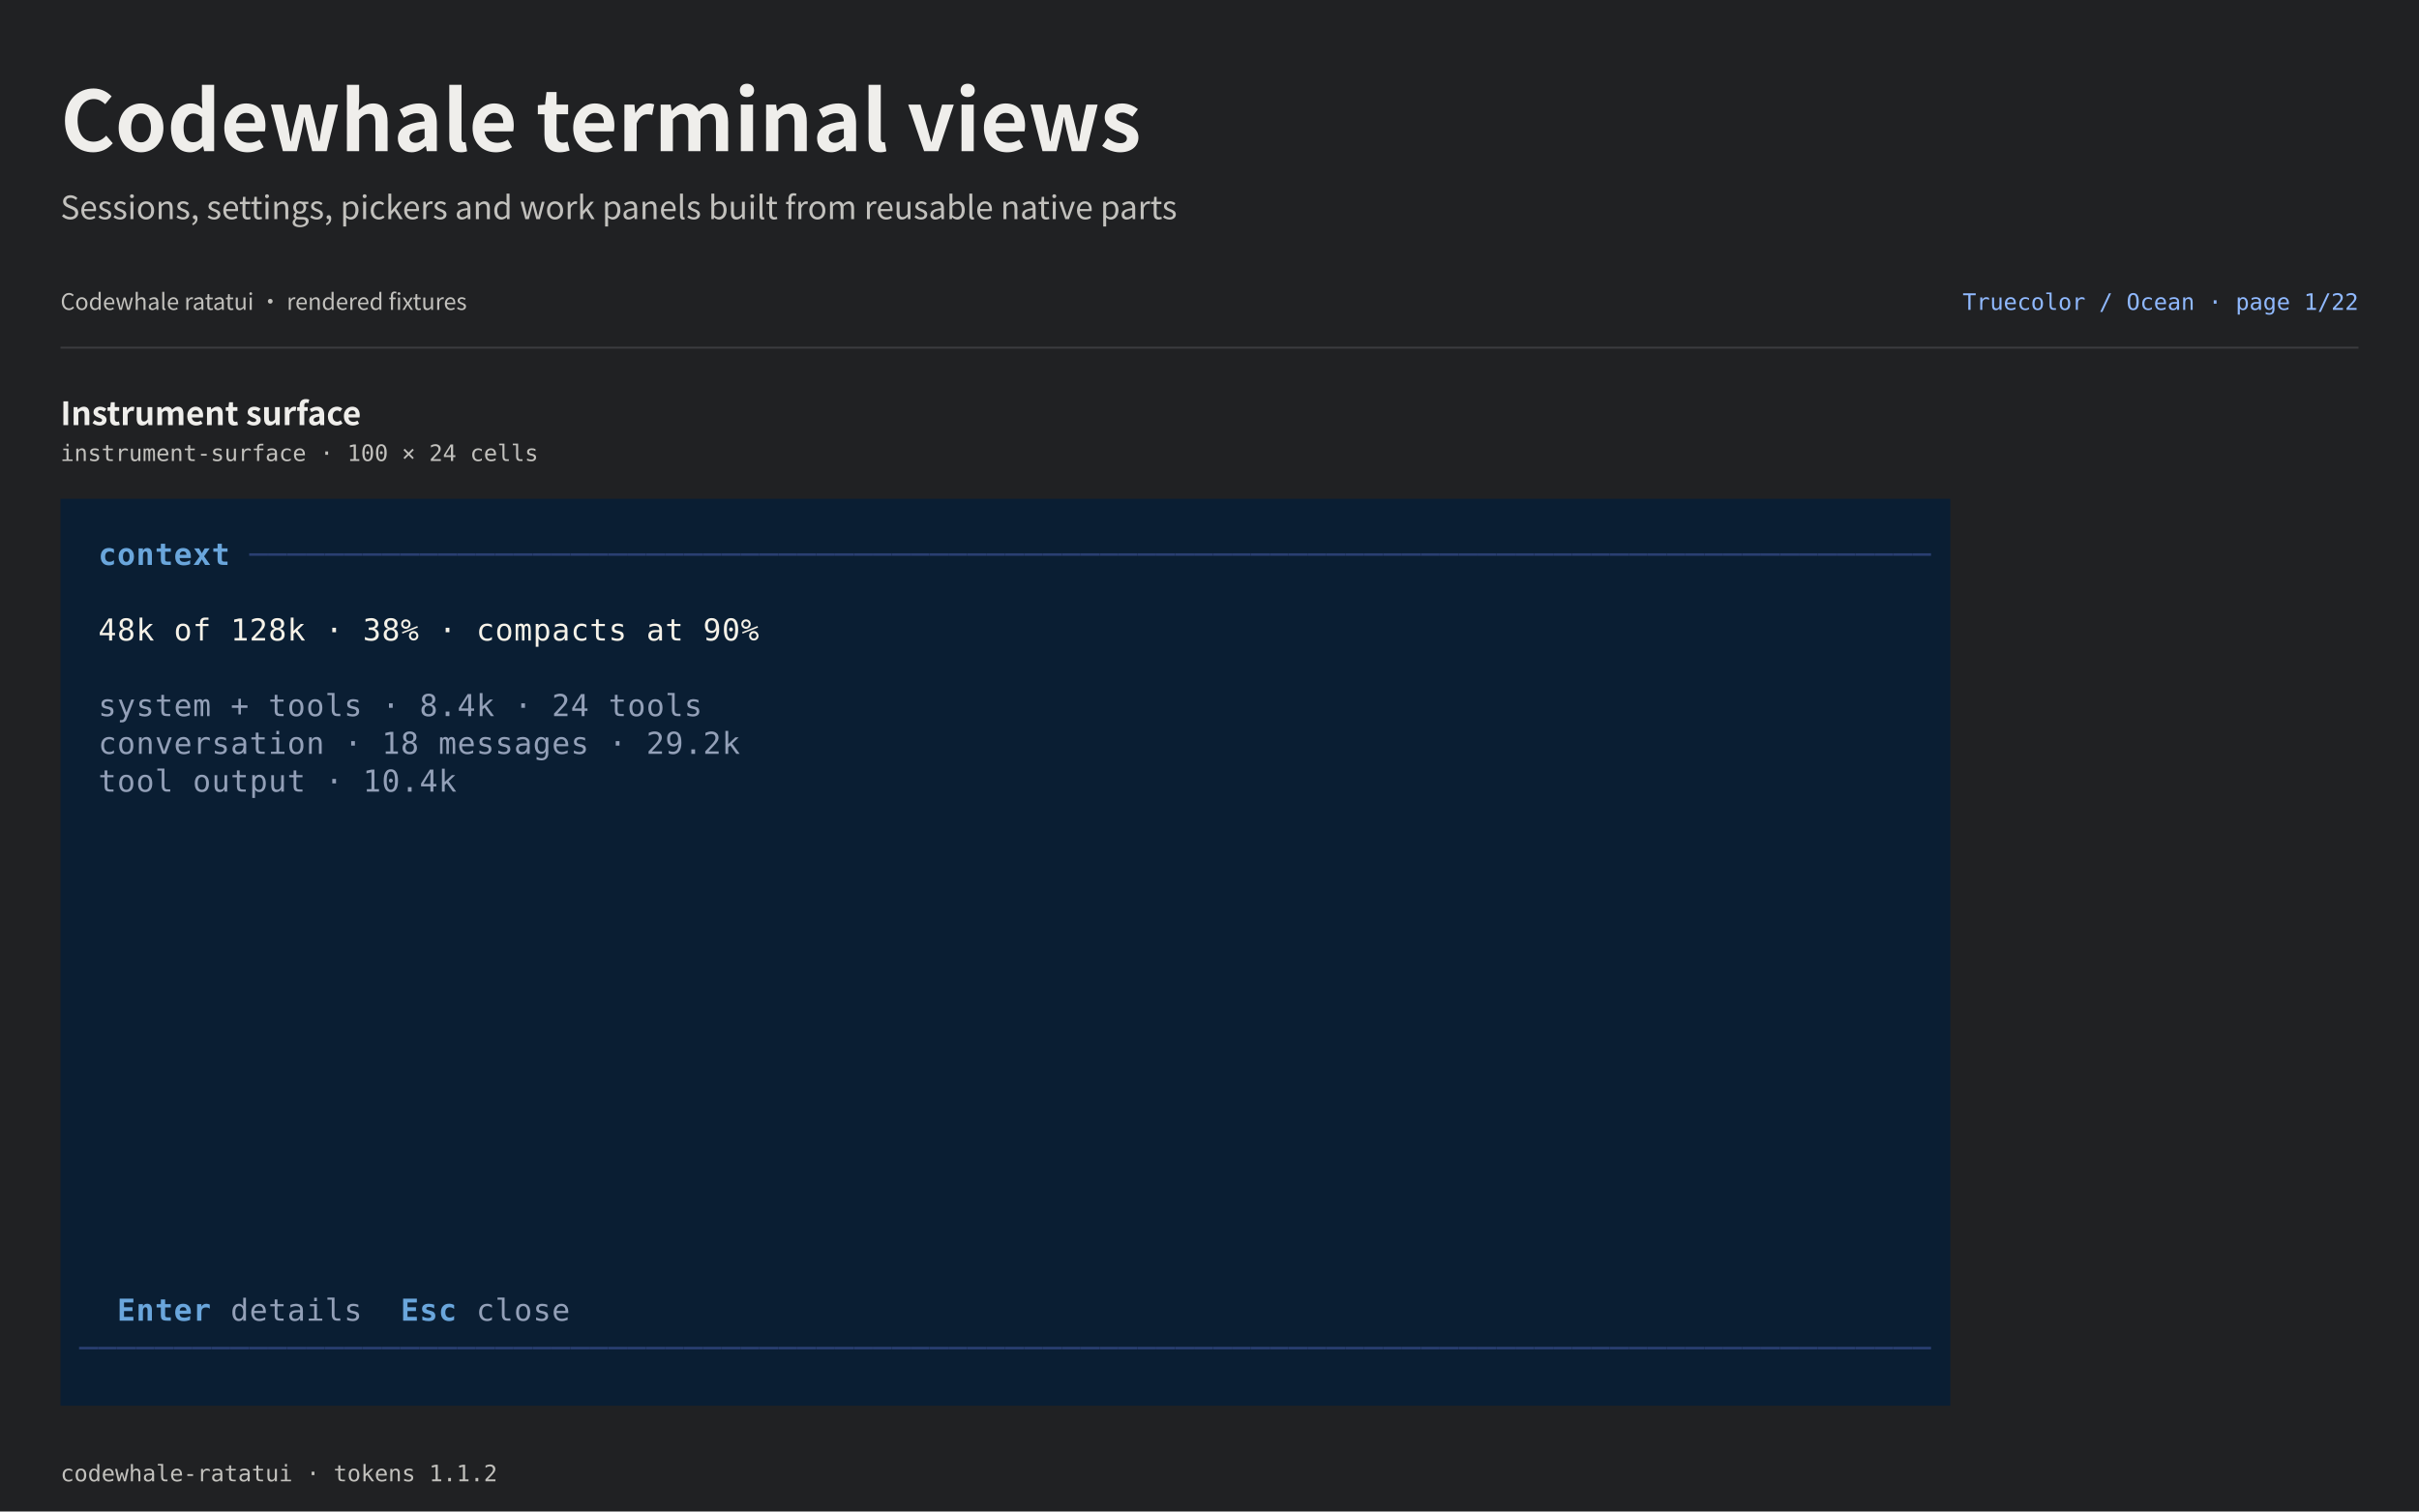
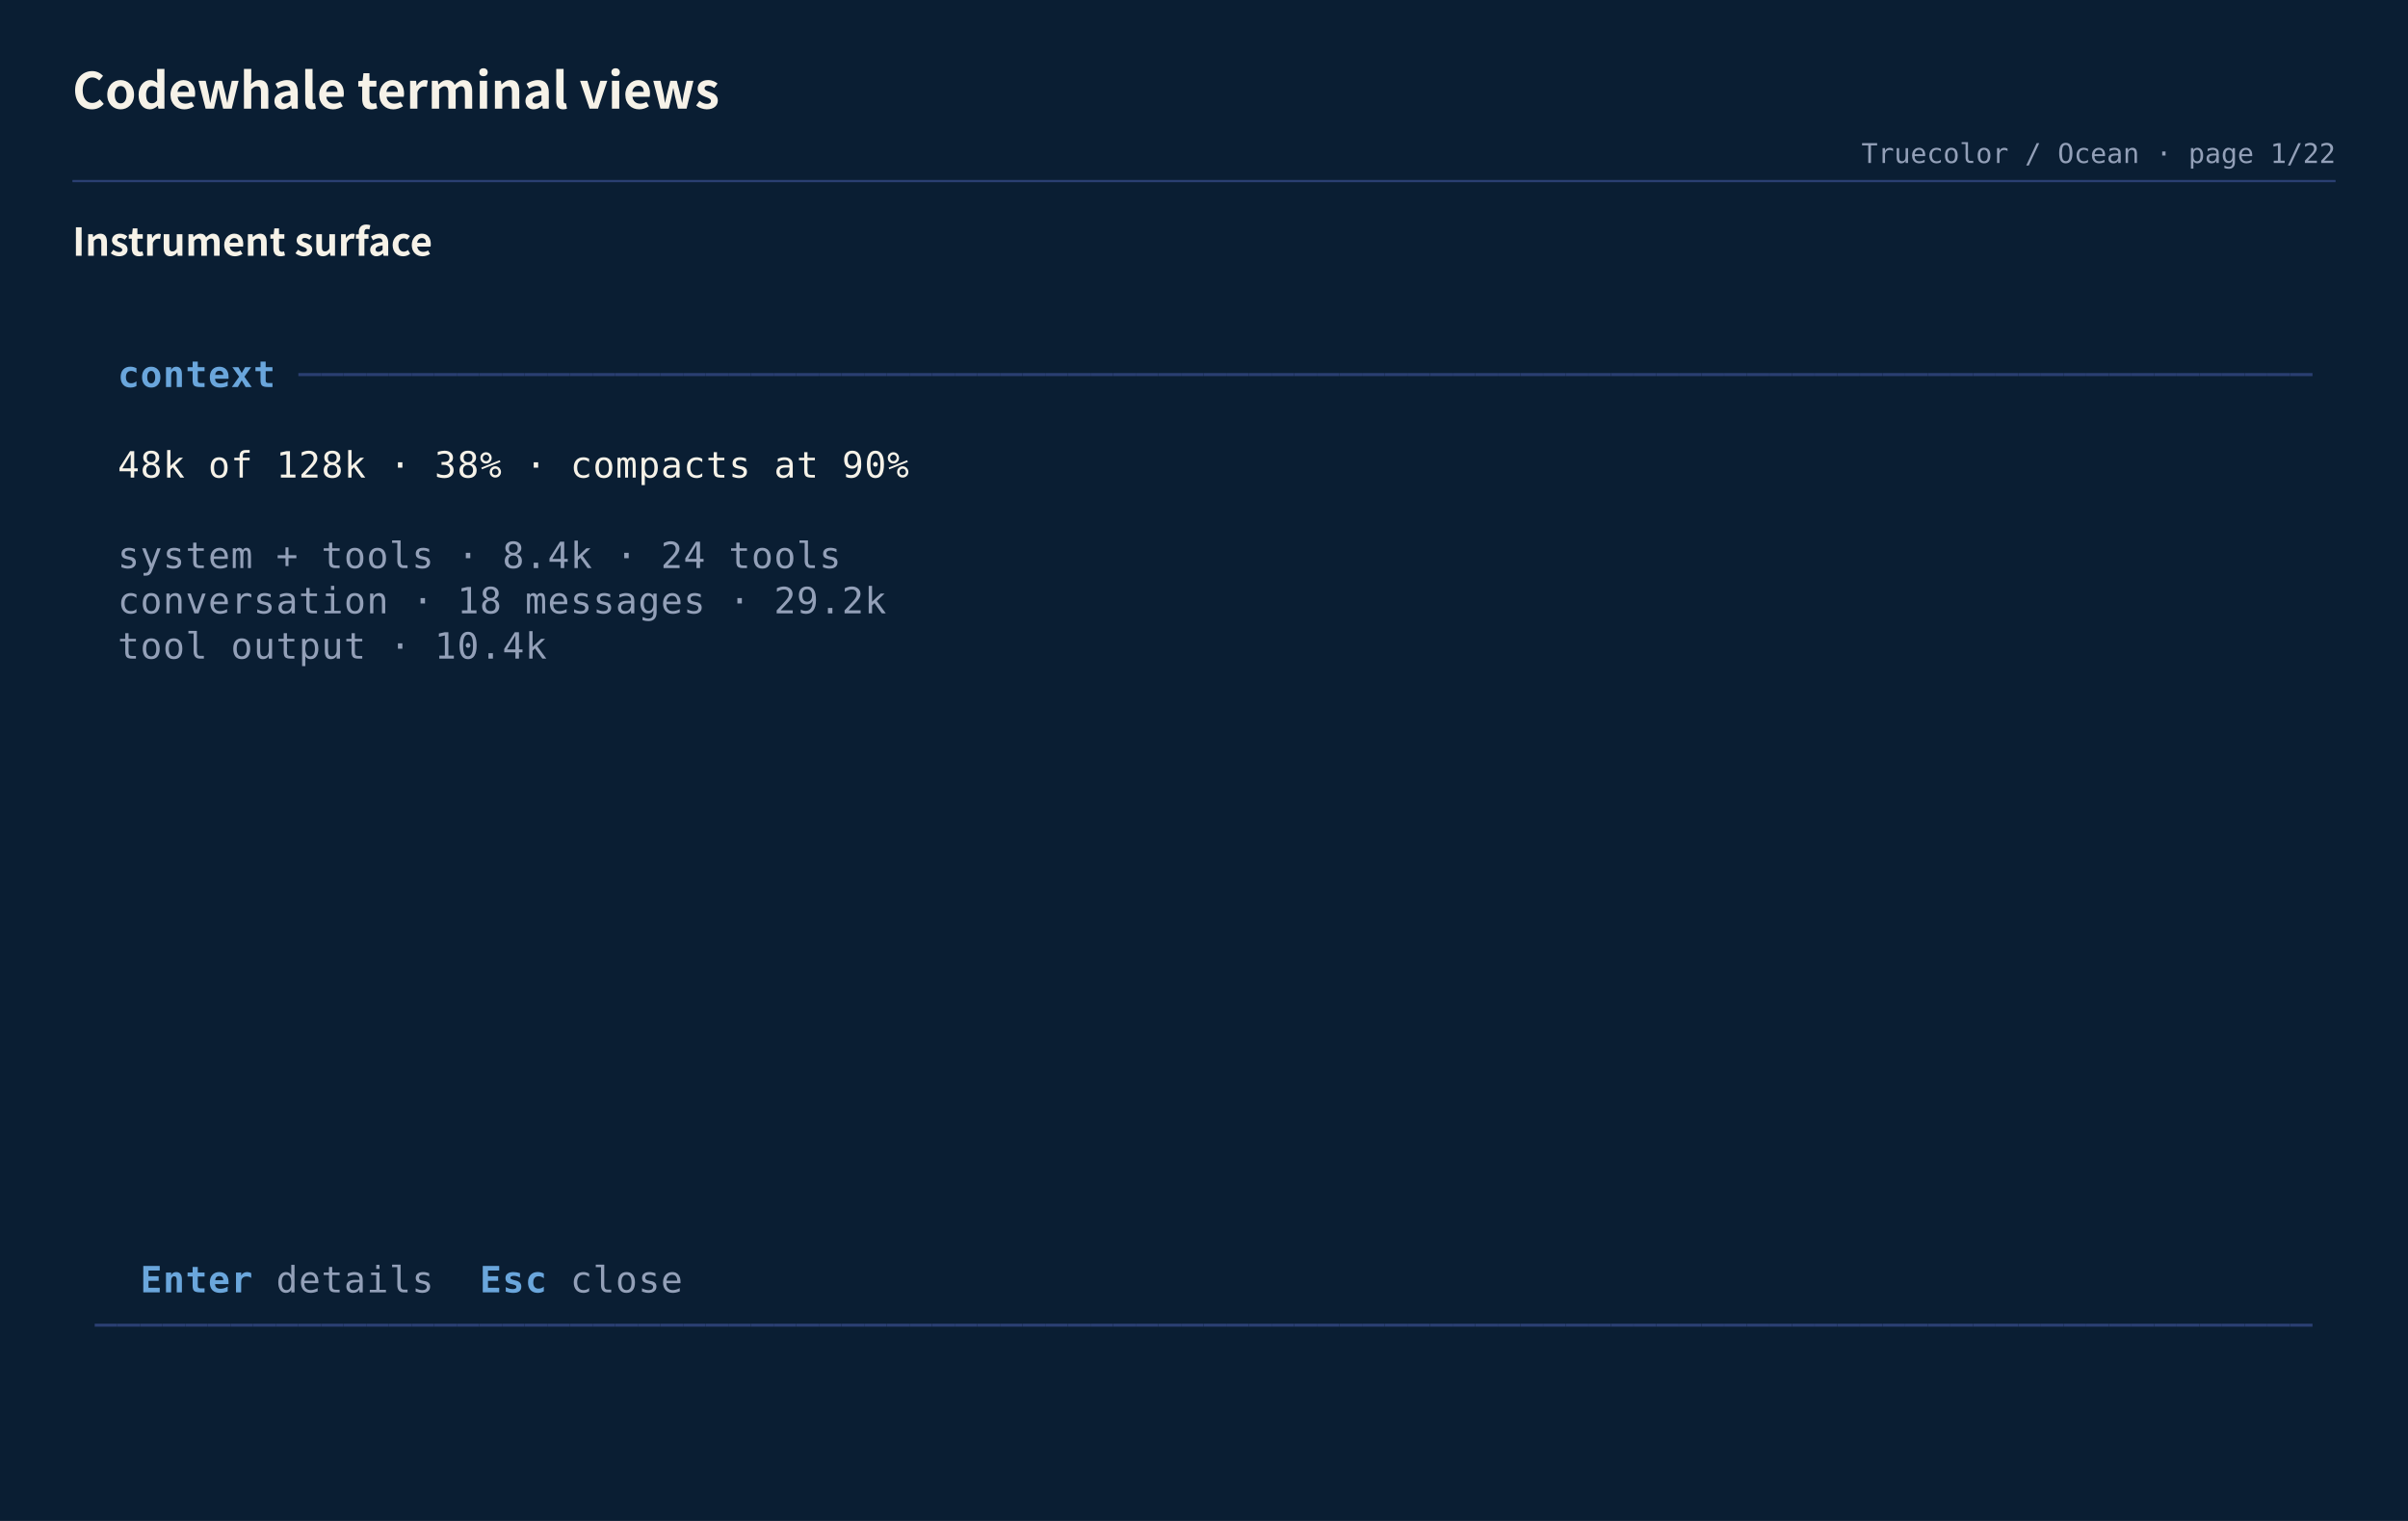
- <svg xmlns="http://www.w3.org/2000/svg" width="1280" height="800" viewBox="0 0 1280 800" role="img" aria-labelledby="title desc">
-   <rect width="100%" height="100%" fill="#202123" />
-   <text x="32" y="80" fill="#efeeeb" font-family="'Shannon Sans','PingFang SC','Hiragino Sans GB','Microsoft YaHei UI','Microsoft YaHei','Noto Sans CJK SC','Noto Sans SC','Source Han Sans SC',-apple-system,BlinkMacSystemFont,'Segoe UI',sans-serif" font-size="44" font-weight="600">Codewhale terminal views</text>
-   <text x="32" y="116" fill="#c2c1bd" font-family="'Shannon Sans','PingFang SC','Hiragino Sans GB','Microsoft YaHei UI','Microsoft YaHei','Noto Sans CJK SC','Noto Sans SC','Source Han Sans SC',-apple-system,BlinkMacSystemFont,'Segoe UI',sans-serif" font-size="17">Sessions, settings, pickers and work panels built from reusable native parts</text>
-   <text x="32" y="164" fill="#c2c1bd" font-family="'Shannon Sans','PingFang SC','Hiragino Sans GB','Microsoft YaHei UI','Microsoft YaHei','Noto Sans CJK SC','Noto Sans SC','Source Han Sans SC',-apple-system,BlinkMacSystemFont,'Segoe UI',sans-serif" font-size="12">Codewhale ratatui · rendered fixtures</text>
-   <text x="1248" y="164" fill="#90b9ff" font-family="'DejaVu Sans Mono','Cascadia Mono','SFMono-Regular',Consolas,'Liberation Mono',monospace" font-size="12" text-anchor="end">Truecolor / Ocean · page 1/22</text>
-   <path d="M32 184H1248" stroke="#3b3c3f" stroke-width="1" />
-   <text x="32" y="784" fill="#c2c1bd" font-family="'DejaVu Sans Mono','Cascadia Mono','SFMono-Regular',Consolas,'Liberation Mono',monospace" font-size="12">codewhale-ratatui · tokens 1.1.2</text>
+ <svg xmlns="http://www.w3.org/2000/svg" width="1064" height="672" viewBox="0 0 1064 672" role="img" aria-labelledby="title desc">
+   <rect width="100%" height="100%" fill="#0a1e33" />
+   <text x="32" y="48" fill="#f6f2e8" font-family="'Shannon Sans','PingFang SC','Hiragino Sans GB','Microsoft YaHei UI','Microsoft YaHei','Noto Sans CJK SC','Noto Sans SC','Source Han Sans SC',-apple-system,BlinkMacSystemFont,'Segoe UI',sans-serif" font-size="22" font-weight="600">Codewhale terminal views</text>
+   <text x="1032" y="72" fill="#93a0b8" font-family="'DejaVu Sans Mono','Cascadia Mono','SFMono-Regular',Consolas,'Liberation Mono',monospace" font-size="12" text-anchor="end">Truecolor / Ocean · page 1/22</text>
+   <path d="M32 80H1032" stroke="#2a3f72" stroke-width="1" />
  <g data-entry="instrument-surface">
-     <text x="32" y="225" fill="#efeeeb" font-family="'Shannon Sans','PingFang SC','Hiragino Sans GB','Microsoft YaHei UI','Microsoft YaHei','Noto Sans CJK SC','Noto Sans SC','Source Han Sans SC',-apple-system,BlinkMacSystemFont,'Segoe UI',sans-serif" font-size="17" font-weight="600">Instrument surface</text>
-     <text x="32" y="244" fill="#c2c1bd" font-family="'DejaVu Sans Mono','Cascadia Mono','SFMono-Regular',Consolas,'Liberation Mono',monospace" font-size="12">instrument-surface  ·  100 × 24 cells</text>
-     <svg width="1000" height="480" viewBox="0 0 1000 480" role="img" x="32" y="264">
+     <text x="32" y="113" fill="#f6f2e8" font-family="'Shannon Sans','PingFang SC','Hiragino Sans GB','Microsoft YaHei UI','Microsoft YaHei','Noto Sans CJK SC','Noto Sans SC','Source Han Sans SC',-apple-system,BlinkMacSystemFont,'Segoe UI',sans-serif" font-size="17" font-weight="600">Instrument surface</text>
+     <svg width="1000" height="480" viewBox="0 0 1000 480" role="img" x="32" y="136">
      <rect width="100%" height="100%" fill="#0a1e33" />
      <g font-family="'DejaVu Sans Mono','Cascadia Mono','SFMono-Regular',Consolas,'Liberation Mono',monospace" font-size="16" xml:space="preserve">
        <text x="20" y="35" fill="#6aa6dc" textLength="10" lengthAdjust="spacingAndGlyphs" font-weight="700">c</text>
        <text x="30" y="35" fill="#6aa6dc" textLength="10" lengthAdjust="spacingAndGlyphs" font-weight="700">o</text>
        <text x="40" y="35" fill="#6aa6dc" textLength="10" lengthAdjust="spacingAndGlyphs" font-weight="700">n</text>
        <text x="50" y="35" fill="#6aa6dc" textLength="10" lengthAdjust="spacingAndGlyphs" font-weight="700">t</text>
        <text x="60" y="35" fill="#6aa6dc" textLength="10" lengthAdjust="spacingAndGlyphs" font-weight="700">e</text>
        <text x="70" y="35" fill="#6aa6dc" textLength="10" lengthAdjust="spacingAndGlyphs" font-weight="700">x</text>
        <text x="80" y="35" fill="#6aa6dc" textLength="10" lengthAdjust="spacingAndGlyphs" font-weight="700">t</text>
        <text x="100" y="35" fill="#2a3f72" textLength="10" lengthAdjust="spacingAndGlyphs">─</text>
        <text x="110" y="35" fill="#2a3f72" textLength="10" lengthAdjust="spacingAndGlyphs">─</text>
        <text x="120" y="35" fill="#2a3f72" textLength="10" lengthAdjust="spacingAndGlyphs">─</text>
        <text x="130" y="35" fill="#2a3f72" textLength="10" lengthAdjust="spacingAndGlyphs">─</text>
        <text x="140" y="35" fill="#2a3f72" textLength="10" lengthAdjust="spacingAndGlyphs">─</text>
        <text x="150" y="35" fill="#2a3f72" textLength="10" lengthAdjust="spacingAndGlyphs">─</text>
        <text x="160" y="35" fill="#2a3f72" textLength="10" lengthAdjust="spacingAndGlyphs">─</text>
        <text x="170" y="35" fill="#2a3f72" textLength="10" lengthAdjust="spacingAndGlyphs">─</text>
        <text x="180" y="35" fill="#2a3f72" textLength="10" lengthAdjust="spacingAndGlyphs">─</text>
        <text x="190" y="35" fill="#2a3f72" textLength="10" lengthAdjust="spacingAndGlyphs">─</text>
        <text x="200" y="35" fill="#2a3f72" textLength="10" lengthAdjust="spacingAndGlyphs">─</text>
        <text x="210" y="35" fill="#2a3f72" textLength="10" lengthAdjust="spacingAndGlyphs">─</text>
        <text x="220" y="35" fill="#2a3f72" textLength="10" lengthAdjust="spacingAndGlyphs">─</text>
        <text x="230" y="35" fill="#2a3f72" textLength="10" lengthAdjust="spacingAndGlyphs">─</text>
        <text x="240" y="35" fill="#2a3f72" textLength="10" lengthAdjust="spacingAndGlyphs">─</text>
        <text x="250" y="35" fill="#2a3f72" textLength="10" lengthAdjust="spacingAndGlyphs">─</text>
        <text x="260" y="35" fill="#2a3f72" textLength="10" lengthAdjust="spacingAndGlyphs">─</text>
        <text x="270" y="35" fill="#2a3f72" textLength="10" lengthAdjust="spacingAndGlyphs">─</text>
        <text x="280" y="35" fill="#2a3f72" textLength="10" lengthAdjust="spacingAndGlyphs">─</text>
        <text x="290" y="35" fill="#2a3f72" textLength="10" lengthAdjust="spacingAndGlyphs">─</text>
        <text x="300" y="35" fill="#2a3f72" textLength="10" lengthAdjust="spacingAndGlyphs">─</text>
        <text x="310" y="35" fill="#2a3f72" textLength="10" lengthAdjust="spacingAndGlyphs">─</text>
        <text x="320" y="35" fill="#2a3f72" textLength="10" lengthAdjust="spacingAndGlyphs">─</text>
        <text x="330" y="35" fill="#2a3f72" textLength="10" lengthAdjust="spacingAndGlyphs">─</text>
        <text x="340" y="35" fill="#2a3f72" textLength="10" lengthAdjust="spacingAndGlyphs">─</text>
        <text x="350" y="35" fill="#2a3f72" textLength="10" lengthAdjust="spacingAndGlyphs">─</text>
        <text x="360" y="35" fill="#2a3f72" textLength="10" lengthAdjust="spacingAndGlyphs">─</text>
        <text x="370" y="35" fill="#2a3f72" textLength="10" lengthAdjust="spacingAndGlyphs">─</text>
        <text x="380" y="35" fill="#2a3f72" textLength="10" lengthAdjust="spacingAndGlyphs">─</text>
        <text x="390" y="35" fill="#2a3f72" textLength="10" lengthAdjust="spacingAndGlyphs">─</text>
        <text x="400" y="35" fill="#2a3f72" textLength="10" lengthAdjust="spacingAndGlyphs">─</text>
        <text x="410" y="35" fill="#2a3f72" textLength="10" lengthAdjust="spacingAndGlyphs">─</text>
        <text x="420" y="35" fill="#2a3f72" textLength="10" lengthAdjust="spacingAndGlyphs">─</text>
        <text x="430" y="35" fill="#2a3f72" textLength="10" lengthAdjust="spacingAndGlyphs">─</text>
        <text x="440" y="35" fill="#2a3f72" textLength="10" lengthAdjust="spacingAndGlyphs">─</text>
        <text x="450" y="35" fill="#2a3f72" textLength="10" lengthAdjust="spacingAndGlyphs">─</text>
        <text x="460" y="35" fill="#2a3f72" textLength="10" lengthAdjust="spacingAndGlyphs">─</text>
        <text x="470" y="35" fill="#2a3f72" textLength="10" lengthAdjust="spacingAndGlyphs">─</text>
        <text x="480" y="35" fill="#2a3f72" textLength="10" lengthAdjust="spacingAndGlyphs">─</text>
        <text x="490" y="35" fill="#2a3f72" textLength="10" lengthAdjust="spacingAndGlyphs">─</text>
        <text x="500" y="35" fill="#2a3f72" textLength="10" lengthAdjust="spacingAndGlyphs">─</text>
        <text x="510" y="35" fill="#2a3f72" textLength="10" lengthAdjust="spacingAndGlyphs">─</text>
        <text x="520" y="35" fill="#2a3f72" textLength="10" lengthAdjust="spacingAndGlyphs">─</text>
        <text x="530" y="35" fill="#2a3f72" textLength="10" lengthAdjust="spacingAndGlyphs">─</text>
        <text x="540" y="35" fill="#2a3f72" textLength="10" lengthAdjust="spacingAndGlyphs">─</text>
        <text x="550" y="35" fill="#2a3f72" textLength="10" lengthAdjust="spacingAndGlyphs">─</text>
        <text x="560" y="35" fill="#2a3f72" textLength="10" lengthAdjust="spacingAndGlyphs">─</text>
        <text x="570" y="35" fill="#2a3f72" textLength="10" lengthAdjust="spacingAndGlyphs">─</text>
        <text x="580" y="35" fill="#2a3f72" textLength="10" lengthAdjust="spacingAndGlyphs">─</text>
        <text x="590" y="35" fill="#2a3f72" textLength="10" lengthAdjust="spacingAndGlyphs">─</text>
        <text x="600" y="35" fill="#2a3f72" textLength="10" lengthAdjust="spacingAndGlyphs">─</text>
        <text x="610" y="35" fill="#2a3f72" textLength="10" lengthAdjust="spacingAndGlyphs">─</text>
        <text x="620" y="35" fill="#2a3f72" textLength="10" lengthAdjust="spacingAndGlyphs">─</text>
        <text x="630" y="35" fill="#2a3f72" textLength="10" lengthAdjust="spacingAndGlyphs">─</text>
        <text x="640" y="35" fill="#2a3f72" textLength="10" lengthAdjust="spacingAndGlyphs">─</text>
        <text x="650" y="35" fill="#2a3f72" textLength="10" lengthAdjust="spacingAndGlyphs">─</text>
        <text x="660" y="35" fill="#2a3f72" textLength="10" lengthAdjust="spacingAndGlyphs">─</text>
        <text x="670" y="35" fill="#2a3f72" textLength="10" lengthAdjust="spacingAndGlyphs">─</text>
        <text x="680" y="35" fill="#2a3f72" textLength="10" lengthAdjust="spacingAndGlyphs">─</text>
        <text x="690" y="35" fill="#2a3f72" textLength="10" lengthAdjust="spacingAndGlyphs">─</text>
        <text x="700" y="35" fill="#2a3f72" textLength="10" lengthAdjust="spacingAndGlyphs">─</text>
        <text x="710" y="35" fill="#2a3f72" textLength="10" lengthAdjust="spacingAndGlyphs">─</text>
        <text x="720" y="35" fill="#2a3f72" textLength="10" lengthAdjust="spacingAndGlyphs">─</text>
        <text x="730" y="35" fill="#2a3f72" textLength="10" lengthAdjust="spacingAndGlyphs">─</text>
        <text x="740" y="35" fill="#2a3f72" textLength="10" lengthAdjust="spacingAndGlyphs">─</text>
        <text x="750" y="35" fill="#2a3f72" textLength="10" lengthAdjust="spacingAndGlyphs">─</text>
        <text x="760" y="35" fill="#2a3f72" textLength="10" lengthAdjust="spacingAndGlyphs">─</text>
        <text x="770" y="35" fill="#2a3f72" textLength="10" lengthAdjust="spacingAndGlyphs">─</text>
        <text x="780" y="35" fill="#2a3f72" textLength="10" lengthAdjust="spacingAndGlyphs">─</text>
        <text x="790" y="35" fill="#2a3f72" textLength="10" lengthAdjust="spacingAndGlyphs">─</text>
        <text x="800" y="35" fill="#2a3f72" textLength="10" lengthAdjust="spacingAndGlyphs">─</text>
        <text x="810" y="35" fill="#2a3f72" textLength="10" lengthAdjust="spacingAndGlyphs">─</text>
        <text x="820" y="35" fill="#2a3f72" textLength="10" lengthAdjust="spacingAndGlyphs">─</text>
        <text x="830" y="35" fill="#2a3f72" textLength="10" lengthAdjust="spacingAndGlyphs">─</text>
        <text x="840" y="35" fill="#2a3f72" textLength="10" lengthAdjust="spacingAndGlyphs">─</text>
        <text x="850" y="35" fill="#2a3f72" textLength="10" lengthAdjust="spacingAndGlyphs">─</text>
        <text x="860" y="35" fill="#2a3f72" textLength="10" lengthAdjust="spacingAndGlyphs">─</text>
        <text x="870" y="35" fill="#2a3f72" textLength="10" lengthAdjust="spacingAndGlyphs">─</text>
        <text x="880" y="35" fill="#2a3f72" textLength="10" lengthAdjust="spacingAndGlyphs">─</text>
        <text x="890" y="35" fill="#2a3f72" textLength="10" lengthAdjust="spacingAndGlyphs">─</text>
        <text x="900" y="35" fill="#2a3f72" textLength="10" lengthAdjust="spacingAndGlyphs">─</text>
        <text x="910" y="35" fill="#2a3f72" textLength="10" lengthAdjust="spacingAndGlyphs">─</text>
        <text x="920" y="35" fill="#2a3f72" textLength="10" lengthAdjust="spacingAndGlyphs">─</text>
        <text x="930" y="35" fill="#2a3f72" textLength="10" lengthAdjust="spacingAndGlyphs">─</text>
        <text x="940" y="35" fill="#2a3f72" textLength="10" lengthAdjust="spacingAndGlyphs">─</text>
        <text x="950" y="35" fill="#2a3f72" textLength="10" lengthAdjust="spacingAndGlyphs">─</text>
        <text x="960" y="35" fill="#2a3f72" textLength="10" lengthAdjust="spacingAndGlyphs">─</text>
        <text x="970" y="35" fill="#2a3f72" textLength="10" lengthAdjust="spacingAndGlyphs">─</text>
        <text x="980" y="35" fill="#2a3f72" textLength="10" lengthAdjust="spacingAndGlyphs">─</text>
        <text x="20" y="75" fill="#f6f2e8" textLength="10" lengthAdjust="spacingAndGlyphs">4</text>
        <text x="30" y="75" fill="#f6f2e8" textLength="10" lengthAdjust="spacingAndGlyphs">8</text>
        <text x="40" y="75" fill="#f6f2e8" textLength="10" lengthAdjust="spacingAndGlyphs">k</text>
        <text x="60" y="75" fill="#f6f2e8" textLength="10" lengthAdjust="spacingAndGlyphs">o</text>
        <text x="70" y="75" fill="#f6f2e8" textLength="10" lengthAdjust="spacingAndGlyphs">f</text>
        <text x="90" y="75" fill="#f6f2e8" textLength="10" lengthAdjust="spacingAndGlyphs">1</text>
        <text x="100" y="75" fill="#f6f2e8" textLength="10" lengthAdjust="spacingAndGlyphs">2</text>
        <text x="110" y="75" fill="#f6f2e8" textLength="10" lengthAdjust="spacingAndGlyphs">8</text>
        <text x="120" y="75" fill="#f6f2e8" textLength="10" lengthAdjust="spacingAndGlyphs">k</text>
        <text x="140" y="75" fill="#f6f2e8" textLength="10" lengthAdjust="spacingAndGlyphs">·</text>
        <text x="160" y="75" fill="#f6f2e8" textLength="10" lengthAdjust="spacingAndGlyphs">3</text>
        <text x="170" y="75" fill="#f6f2e8" textLength="10" lengthAdjust="spacingAndGlyphs">8</text>
        <text x="180" y="75" fill="#f6f2e8" textLength="10" lengthAdjust="spacingAndGlyphs">%</text>
        <text x="200" y="75" fill="#f6f2e8" textLength="10" lengthAdjust="spacingAndGlyphs">·</text>
        <text x="220" y="75" fill="#f6f2e8" textLength="10" lengthAdjust="spacingAndGlyphs">c</text>
        <text x="230" y="75" fill="#f6f2e8" textLength="10" lengthAdjust="spacingAndGlyphs">o</text>
        <text x="240" y="75" fill="#f6f2e8" textLength="10" lengthAdjust="spacingAndGlyphs">m</text>
        <text x="250" y="75" fill="#f6f2e8" textLength="10" lengthAdjust="spacingAndGlyphs">p</text>
        <text x="260" y="75" fill="#f6f2e8" textLength="10" lengthAdjust="spacingAndGlyphs">a</text>
        <text x="270" y="75" fill="#f6f2e8" textLength="10" lengthAdjust="spacingAndGlyphs">c</text>
        <text x="280" y="75" fill="#f6f2e8" textLength="10" lengthAdjust="spacingAndGlyphs">t</text>
        <text x="290" y="75" fill="#f6f2e8" textLength="10" lengthAdjust="spacingAndGlyphs">s</text>
        <text x="310" y="75" fill="#f6f2e8" textLength="10" lengthAdjust="spacingAndGlyphs">a</text>
        <text x="320" y="75" fill="#f6f2e8" textLength="10" lengthAdjust="spacingAndGlyphs">t</text>
        <text x="340" y="75" fill="#f6f2e8" textLength="10" lengthAdjust="spacingAndGlyphs">9</text>
        <text x="350" y="75" fill="#f6f2e8" textLength="10" lengthAdjust="spacingAndGlyphs">0</text>
        <text x="360" y="75" fill="#f6f2e8" textLength="10" lengthAdjust="spacingAndGlyphs">%</text>
        <text x="20" y="115" fill="#93a0b8" textLength="10" lengthAdjust="spacingAndGlyphs">s</text>
        <text x="30" y="115" fill="#93a0b8" textLength="10" lengthAdjust="spacingAndGlyphs">y</text>
        <text x="40" y="115" fill="#93a0b8" textLength="10" lengthAdjust="spacingAndGlyphs">s</text>
        <text x="50" y="115" fill="#93a0b8" textLength="10" lengthAdjust="spacingAndGlyphs">t</text>
        <text x="60" y="115" fill="#93a0b8" textLength="10" lengthAdjust="spacingAndGlyphs">e</text>
        <text x="70" y="115" fill="#93a0b8" textLength="10" lengthAdjust="spacingAndGlyphs">m</text>
        <text x="90" y="115" fill="#93a0b8" textLength="10" lengthAdjust="spacingAndGlyphs">+</text>
        <text x="110" y="115" fill="#93a0b8" textLength="10" lengthAdjust="spacingAndGlyphs">t</text>
        <text x="120" y="115" fill="#93a0b8" textLength="10" lengthAdjust="spacingAndGlyphs">o</text>
        <text x="130" y="115" fill="#93a0b8" textLength="10" lengthAdjust="spacingAndGlyphs">o</text>
        <text x="140" y="115" fill="#93a0b8" textLength="10" lengthAdjust="spacingAndGlyphs">l</text>
        <text x="150" y="115" fill="#93a0b8" textLength="10" lengthAdjust="spacingAndGlyphs">s</text>
        <text x="170" y="115" fill="#93a0b8" textLength="10" lengthAdjust="spacingAndGlyphs">·</text>
        <text x="190" y="115" fill="#93a0b8" textLength="10" lengthAdjust="spacingAndGlyphs">8</text>
        <text x="200" y="115" fill="#93a0b8" textLength="10" lengthAdjust="spacingAndGlyphs">.</text>
        <text x="210" y="115" fill="#93a0b8" textLength="10" lengthAdjust="spacingAndGlyphs">4</text>
        <text x="220" y="115" fill="#93a0b8" textLength="10" lengthAdjust="spacingAndGlyphs">k</text>
        <text x="240" y="115" fill="#93a0b8" textLength="10" lengthAdjust="spacingAndGlyphs">·</text>
        <text x="260" y="115" fill="#93a0b8" textLength="10" lengthAdjust="spacingAndGlyphs">2</text>
        <text x="270" y="115" fill="#93a0b8" textLength="10" lengthAdjust="spacingAndGlyphs">4</text>
        <text x="290" y="115" fill="#93a0b8" textLength="10" lengthAdjust="spacingAndGlyphs">t</text>
        <text x="300" y="115" fill="#93a0b8" textLength="10" lengthAdjust="spacingAndGlyphs">o</text>
        <text x="310" y="115" fill="#93a0b8" textLength="10" lengthAdjust="spacingAndGlyphs">o</text>
        <text x="320" y="115" fill="#93a0b8" textLength="10" lengthAdjust="spacingAndGlyphs">l</text>
        <text x="330" y="115" fill="#93a0b8" textLength="10" lengthAdjust="spacingAndGlyphs">s</text>
        <text x="20" y="135" fill="#93a0b8" textLength="10" lengthAdjust="spacingAndGlyphs">c</text>
        <text x="30" y="135" fill="#93a0b8" textLength="10" lengthAdjust="spacingAndGlyphs">o</text>
        <text x="40" y="135" fill="#93a0b8" textLength="10" lengthAdjust="spacingAndGlyphs">n</text>
        <text x="50" y="135" fill="#93a0b8" textLength="10" lengthAdjust="spacingAndGlyphs">v</text>
        <text x="60" y="135" fill="#93a0b8" textLength="10" lengthAdjust="spacingAndGlyphs">e</text>
        <text x="70" y="135" fill="#93a0b8" textLength="10" lengthAdjust="spacingAndGlyphs">r</text>
        <text x="80" y="135" fill="#93a0b8" textLength="10" lengthAdjust="spacingAndGlyphs">s</text>
        <text x="90" y="135" fill="#93a0b8" textLength="10" lengthAdjust="spacingAndGlyphs">a</text>
        <text x="100" y="135" fill="#93a0b8" textLength="10" lengthAdjust="spacingAndGlyphs">t</text>
        <text x="110" y="135" fill="#93a0b8" textLength="10" lengthAdjust="spacingAndGlyphs">i</text>
        <text x="120" y="135" fill="#93a0b8" textLength="10" lengthAdjust="spacingAndGlyphs">o</text>
        <text x="130" y="135" fill="#93a0b8" textLength="10" lengthAdjust="spacingAndGlyphs">n</text>
        <text x="150" y="135" fill="#93a0b8" textLength="10" lengthAdjust="spacingAndGlyphs">·</text>
        <text x="170" y="135" fill="#93a0b8" textLength="10" lengthAdjust="spacingAndGlyphs">1</text>
        <text x="180" y="135" fill="#93a0b8" textLength="10" lengthAdjust="spacingAndGlyphs">8</text>
        <text x="200" y="135" fill="#93a0b8" textLength="10" lengthAdjust="spacingAndGlyphs">m</text>
        <text x="210" y="135" fill="#93a0b8" textLength="10" lengthAdjust="spacingAndGlyphs">e</text>
        <text x="220" y="135" fill="#93a0b8" textLength="10" lengthAdjust="spacingAndGlyphs">s</text>
        <text x="230" y="135" fill="#93a0b8" textLength="10" lengthAdjust="spacingAndGlyphs">s</text>
        <text x="240" y="135" fill="#93a0b8" textLength="10" lengthAdjust="spacingAndGlyphs">a</text>
        <text x="250" y="135" fill="#93a0b8" textLength="10" lengthAdjust="spacingAndGlyphs">g</text>
        <text x="260" y="135" fill="#93a0b8" textLength="10" lengthAdjust="spacingAndGlyphs">e</text>
        <text x="270" y="135" fill="#93a0b8" textLength="10" lengthAdjust="spacingAndGlyphs">s</text>
        <text x="290" y="135" fill="#93a0b8" textLength="10" lengthAdjust="spacingAndGlyphs">·</text>
        <text x="310" y="135" fill="#93a0b8" textLength="10" lengthAdjust="spacingAndGlyphs">2</text>
        <text x="320" y="135" fill="#93a0b8" textLength="10" lengthAdjust="spacingAndGlyphs">9</text>
        <text x="330" y="135" fill="#93a0b8" textLength="10" lengthAdjust="spacingAndGlyphs">.</text>
        <text x="340" y="135" fill="#93a0b8" textLength="10" lengthAdjust="spacingAndGlyphs">2</text>
        <text x="350" y="135" fill="#93a0b8" textLength="10" lengthAdjust="spacingAndGlyphs">k</text>
        <text x="20" y="155" fill="#93a0b8" textLength="10" lengthAdjust="spacingAndGlyphs">t</text>
        <text x="30" y="155" fill="#93a0b8" textLength="10" lengthAdjust="spacingAndGlyphs">o</text>
        <text x="40" y="155" fill="#93a0b8" textLength="10" lengthAdjust="spacingAndGlyphs">o</text>
        <text x="50" y="155" fill="#93a0b8" textLength="10" lengthAdjust="spacingAndGlyphs">l</text>
        <text x="70" y="155" fill="#93a0b8" textLength="10" lengthAdjust="spacingAndGlyphs">o</text>
        <text x="80" y="155" fill="#93a0b8" textLength="10" lengthAdjust="spacingAndGlyphs">u</text>
        <text x="90" y="155" fill="#93a0b8" textLength="10" lengthAdjust="spacingAndGlyphs">t</text>
        <text x="100" y="155" fill="#93a0b8" textLength="10" lengthAdjust="spacingAndGlyphs">p</text>
        <text x="110" y="155" fill="#93a0b8" textLength="10" lengthAdjust="spacingAndGlyphs">u</text>
        <text x="120" y="155" fill="#93a0b8" textLength="10" lengthAdjust="spacingAndGlyphs">t</text>
        <text x="140" y="155" fill="#93a0b8" textLength="10" lengthAdjust="spacingAndGlyphs">·</text>
        <text x="160" y="155" fill="#93a0b8" textLength="10" lengthAdjust="spacingAndGlyphs">1</text>
        <text x="170" y="155" fill="#93a0b8" textLength="10" lengthAdjust="spacingAndGlyphs">0</text>
        <text x="180" y="155" fill="#93a0b8" textLength="10" lengthAdjust="spacingAndGlyphs">.</text>
        <text x="190" y="155" fill="#93a0b8" textLength="10" lengthAdjust="spacingAndGlyphs">4</text>
        <text x="200" y="155" fill="#93a0b8" textLength="10" lengthAdjust="spacingAndGlyphs">k</text>
        <text x="30" y="435" fill="#6aa6dc" textLength="10" lengthAdjust="spacingAndGlyphs" font-weight="700">E</text>
        <text x="40" y="435" fill="#6aa6dc" textLength="10" lengthAdjust="spacingAndGlyphs" font-weight="700">n</text>
        <text x="50" y="435" fill="#6aa6dc" textLength="10" lengthAdjust="spacingAndGlyphs" font-weight="700">t</text>
        <text x="60" y="435" fill="#6aa6dc" textLength="10" lengthAdjust="spacingAndGlyphs" font-weight="700">e</text>
        <text x="70" y="435" fill="#6aa6dc" textLength="10" lengthAdjust="spacingAndGlyphs" font-weight="700">r</text>
        <text x="90" y="435" fill="#93a0b8" textLength="10" lengthAdjust="spacingAndGlyphs">d</text>
        <text x="100" y="435" fill="#93a0b8" textLength="10" lengthAdjust="spacingAndGlyphs">e</text>
        <text x="110" y="435" fill="#93a0b8" textLength="10" lengthAdjust="spacingAndGlyphs">t</text>
        <text x="120" y="435" fill="#93a0b8" textLength="10" lengthAdjust="spacingAndGlyphs">a</text>
        <text x="130" y="435" fill="#93a0b8" textLength="10" lengthAdjust="spacingAndGlyphs">i</text>
        <text x="140" y="435" fill="#93a0b8" textLength="10" lengthAdjust="spacingAndGlyphs">l</text>
        <text x="150" y="435" fill="#93a0b8" textLength="10" lengthAdjust="spacingAndGlyphs">s</text>
        <text x="180" y="435" fill="#6aa6dc" textLength="10" lengthAdjust="spacingAndGlyphs" font-weight="700">E</text>
        <text x="190" y="435" fill="#6aa6dc" textLength="10" lengthAdjust="spacingAndGlyphs" font-weight="700">s</text>
        <text x="200" y="435" fill="#6aa6dc" textLength="10" lengthAdjust="spacingAndGlyphs" font-weight="700">c</text>
        <text x="220" y="435" fill="#93a0b8" textLength="10" lengthAdjust="spacingAndGlyphs">c</text>
        <text x="230" y="435" fill="#93a0b8" textLength="10" lengthAdjust="spacingAndGlyphs">l</text>
        <text x="240" y="435" fill="#93a0b8" textLength="10" lengthAdjust="spacingAndGlyphs">o</text>
        <text x="250" y="435" fill="#93a0b8" textLength="10" lengthAdjust="spacingAndGlyphs">s</text>
        <text x="260" y="435" fill="#93a0b8" textLength="10" lengthAdjust="spacingAndGlyphs">e</text>
        <text x="10" y="455" fill="#2a3f72" textLength="10" lengthAdjust="spacingAndGlyphs">─</text>
        <text x="20" y="455" fill="#2a3f72" textLength="10" lengthAdjust="spacingAndGlyphs">─</text>
        <text x="30" y="455" fill="#2a3f72" textLength="10" lengthAdjust="spacingAndGlyphs">─</text>
        <text x="40" y="455" fill="#2a3f72" textLength="10" lengthAdjust="spacingAndGlyphs">─</text>
        <text x="50" y="455" fill="#2a3f72" textLength="10" lengthAdjust="spacingAndGlyphs">─</text>
        <text x="60" y="455" fill="#2a3f72" textLength="10" lengthAdjust="spacingAndGlyphs">─</text>
        <text x="70" y="455" fill="#2a3f72" textLength="10" lengthAdjust="spacingAndGlyphs">─</text>
        <text x="80" y="455" fill="#2a3f72" textLength="10" lengthAdjust="spacingAndGlyphs">─</text>
        <text x="90" y="455" fill="#2a3f72" textLength="10" lengthAdjust="spacingAndGlyphs">─</text>
        <text x="100" y="455" fill="#2a3f72" textLength="10" lengthAdjust="spacingAndGlyphs">─</text>
        <text x="110" y="455" fill="#2a3f72" textLength="10" lengthAdjust="spacingAndGlyphs">─</text>
        <text x="120" y="455" fill="#2a3f72" textLength="10" lengthAdjust="spacingAndGlyphs">─</text>
        <text x="130" y="455" fill="#2a3f72" textLength="10" lengthAdjust="spacingAndGlyphs">─</text>
        <text x="140" y="455" fill="#2a3f72" textLength="10" lengthAdjust="spacingAndGlyphs">─</text>
        <text x="150" y="455" fill="#2a3f72" textLength="10" lengthAdjust="spacingAndGlyphs">─</text>
        <text x="160" y="455" fill="#2a3f72" textLength="10" lengthAdjust="spacingAndGlyphs">─</text>
        <text x="170" y="455" fill="#2a3f72" textLength="10" lengthAdjust="spacingAndGlyphs">─</text>
        <text x="180" y="455" fill="#2a3f72" textLength="10" lengthAdjust="spacingAndGlyphs">─</text>
        <text x="190" y="455" fill="#2a3f72" textLength="10" lengthAdjust="spacingAndGlyphs">─</text>
        <text x="200" y="455" fill="#2a3f72" textLength="10" lengthAdjust="spacingAndGlyphs">─</text>
        <text x="210" y="455" fill="#2a3f72" textLength="10" lengthAdjust="spacingAndGlyphs">─</text>
        <text x="220" y="455" fill="#2a3f72" textLength="10" lengthAdjust="spacingAndGlyphs">─</text>
        <text x="230" y="455" fill="#2a3f72" textLength="10" lengthAdjust="spacingAndGlyphs">─</text>
        <text x="240" y="455" fill="#2a3f72" textLength="10" lengthAdjust="spacingAndGlyphs">─</text>
        <text x="250" y="455" fill="#2a3f72" textLength="10" lengthAdjust="spacingAndGlyphs">─</text>
        <text x="260" y="455" fill="#2a3f72" textLength="10" lengthAdjust="spacingAndGlyphs">─</text>
        <text x="270" y="455" fill="#2a3f72" textLength="10" lengthAdjust="spacingAndGlyphs">─</text>
        <text x="280" y="455" fill="#2a3f72" textLength="10" lengthAdjust="spacingAndGlyphs">─</text>
        <text x="290" y="455" fill="#2a3f72" textLength="10" lengthAdjust="spacingAndGlyphs">─</text>
        <text x="300" y="455" fill="#2a3f72" textLength="10" lengthAdjust="spacingAndGlyphs">─</text>
        <text x="310" y="455" fill="#2a3f72" textLength="10" lengthAdjust="spacingAndGlyphs">─</text>
        <text x="320" y="455" fill="#2a3f72" textLength="10" lengthAdjust="spacingAndGlyphs">─</text>
        <text x="330" y="455" fill="#2a3f72" textLength="10" lengthAdjust="spacingAndGlyphs">─</text>
        <text x="340" y="455" fill="#2a3f72" textLength="10" lengthAdjust="spacingAndGlyphs">─</text>
        <text x="350" y="455" fill="#2a3f72" textLength="10" lengthAdjust="spacingAndGlyphs">─</text>
        <text x="360" y="455" fill="#2a3f72" textLength="10" lengthAdjust="spacingAndGlyphs">─</text>
        <text x="370" y="455" fill="#2a3f72" textLength="10" lengthAdjust="spacingAndGlyphs">─</text>
        <text x="380" y="455" fill="#2a3f72" textLength="10" lengthAdjust="spacingAndGlyphs">─</text>
        <text x="390" y="455" fill="#2a3f72" textLength="10" lengthAdjust="spacingAndGlyphs">─</text>
        <text x="400" y="455" fill="#2a3f72" textLength="10" lengthAdjust="spacingAndGlyphs">─</text>
        <text x="410" y="455" fill="#2a3f72" textLength="10" lengthAdjust="spacingAndGlyphs">─</text>
        <text x="420" y="455" fill="#2a3f72" textLength="10" lengthAdjust="spacingAndGlyphs">─</text>
        <text x="430" y="455" fill="#2a3f72" textLength="10" lengthAdjust="spacingAndGlyphs">─</text>
        <text x="440" y="455" fill="#2a3f72" textLength="10" lengthAdjust="spacingAndGlyphs">─</text>
        <text x="450" y="455" fill="#2a3f72" textLength="10" lengthAdjust="spacingAndGlyphs">─</text>
        <text x="460" y="455" fill="#2a3f72" textLength="10" lengthAdjust="spacingAndGlyphs">─</text>
        <text x="470" y="455" fill="#2a3f72" textLength="10" lengthAdjust="spacingAndGlyphs">─</text>
        <text x="480" y="455" fill="#2a3f72" textLength="10" lengthAdjust="spacingAndGlyphs">─</text>
        <text x="490" y="455" fill="#2a3f72" textLength="10" lengthAdjust="spacingAndGlyphs">─</text>
        <text x="500" y="455" fill="#2a3f72" textLength="10" lengthAdjust="spacingAndGlyphs">─</text>
        <text x="510" y="455" fill="#2a3f72" textLength="10" lengthAdjust="spacingAndGlyphs">─</text>
        <text x="520" y="455" fill="#2a3f72" textLength="10" lengthAdjust="spacingAndGlyphs">─</text>
        <text x="530" y="455" fill="#2a3f72" textLength="10" lengthAdjust="spacingAndGlyphs">─</text>
        <text x="540" y="455" fill="#2a3f72" textLength="10" lengthAdjust="spacingAndGlyphs">─</text>
        <text x="550" y="455" fill="#2a3f72" textLength="10" lengthAdjust="spacingAndGlyphs">─</text>
        <text x="560" y="455" fill="#2a3f72" textLength="10" lengthAdjust="spacingAndGlyphs">─</text>
        <text x="570" y="455" fill="#2a3f72" textLength="10" lengthAdjust="spacingAndGlyphs">─</text>
        <text x="580" y="455" fill="#2a3f72" textLength="10" lengthAdjust="spacingAndGlyphs">─</text>
        <text x="590" y="455" fill="#2a3f72" textLength="10" lengthAdjust="spacingAndGlyphs">─</text>
        <text x="600" y="455" fill="#2a3f72" textLength="10" lengthAdjust="spacingAndGlyphs">─</text>
        <text x="610" y="455" fill="#2a3f72" textLength="10" lengthAdjust="spacingAndGlyphs">─</text>
        <text x="620" y="455" fill="#2a3f72" textLength="10" lengthAdjust="spacingAndGlyphs">─</text>
        <text x="630" y="455" fill="#2a3f72" textLength="10" lengthAdjust="spacingAndGlyphs">─</text>
        <text x="640" y="455" fill="#2a3f72" textLength="10" lengthAdjust="spacingAndGlyphs">─</text>
        <text x="650" y="455" fill="#2a3f72" textLength="10" lengthAdjust="spacingAndGlyphs">─</text>
        <text x="660" y="455" fill="#2a3f72" textLength="10" lengthAdjust="spacingAndGlyphs">─</text>
        <text x="670" y="455" fill="#2a3f72" textLength="10" lengthAdjust="spacingAndGlyphs">─</text>
        <text x="680" y="455" fill="#2a3f72" textLength="10" lengthAdjust="spacingAndGlyphs">─</text>
        <text x="690" y="455" fill="#2a3f72" textLength="10" lengthAdjust="spacingAndGlyphs">─</text>
        <text x="700" y="455" fill="#2a3f72" textLength="10" lengthAdjust="spacingAndGlyphs">─</text>
        <text x="710" y="455" fill="#2a3f72" textLength="10" lengthAdjust="spacingAndGlyphs">─</text>
        <text x="720" y="455" fill="#2a3f72" textLength="10" lengthAdjust="spacingAndGlyphs">─</text>
        <text x="730" y="455" fill="#2a3f72" textLength="10" lengthAdjust="spacingAndGlyphs">─</text>
        <text x="740" y="455" fill="#2a3f72" textLength="10" lengthAdjust="spacingAndGlyphs">─</text>
        <text x="750" y="455" fill="#2a3f72" textLength="10" lengthAdjust="spacingAndGlyphs">─</text>
        <text x="760" y="455" fill="#2a3f72" textLength="10" lengthAdjust="spacingAndGlyphs">─</text>
        <text x="770" y="455" fill="#2a3f72" textLength="10" lengthAdjust="spacingAndGlyphs">─</text>
        <text x="780" y="455" fill="#2a3f72" textLength="10" lengthAdjust="spacingAndGlyphs">─</text>
        <text x="790" y="455" fill="#2a3f72" textLength="10" lengthAdjust="spacingAndGlyphs">─</text>
        <text x="800" y="455" fill="#2a3f72" textLength="10" lengthAdjust="spacingAndGlyphs">─</text>
        <text x="810" y="455" fill="#2a3f72" textLength="10" lengthAdjust="spacingAndGlyphs">─</text>
        <text x="820" y="455" fill="#2a3f72" textLength="10" lengthAdjust="spacingAndGlyphs">─</text>
        <text x="830" y="455" fill="#2a3f72" textLength="10" lengthAdjust="spacingAndGlyphs">─</text>
        <text x="840" y="455" fill="#2a3f72" textLength="10" lengthAdjust="spacingAndGlyphs">─</text>
        <text x="850" y="455" fill="#2a3f72" textLength="10" lengthAdjust="spacingAndGlyphs">─</text>
        <text x="860" y="455" fill="#2a3f72" textLength="10" lengthAdjust="spacingAndGlyphs">─</text>
        <text x="870" y="455" fill="#2a3f72" textLength="10" lengthAdjust="spacingAndGlyphs">─</text>
        <text x="880" y="455" fill="#2a3f72" textLength="10" lengthAdjust="spacingAndGlyphs">─</text>
        <text x="890" y="455" fill="#2a3f72" textLength="10" lengthAdjust="spacingAndGlyphs">─</text>
        <text x="900" y="455" fill="#2a3f72" textLength="10" lengthAdjust="spacingAndGlyphs">─</text>
        <text x="910" y="455" fill="#2a3f72" textLength="10" lengthAdjust="spacingAndGlyphs">─</text>
        <text x="920" y="455" fill="#2a3f72" textLength="10" lengthAdjust="spacingAndGlyphs">─</text>
        <text x="930" y="455" fill="#2a3f72" textLength="10" lengthAdjust="spacingAndGlyphs">─</text>
        <text x="940" y="455" fill="#2a3f72" textLength="10" lengthAdjust="spacingAndGlyphs">─</text>
        <text x="950" y="455" fill="#2a3f72" textLength="10" lengthAdjust="spacingAndGlyphs">─</text>
        <text x="960" y="455" fill="#2a3f72" textLength="10" lengthAdjust="spacingAndGlyphs">─</text>
        <text x="970" y="455" fill="#2a3f72" textLength="10" lengthAdjust="spacingAndGlyphs">─</text>
        <text x="980" y="455" fill="#2a3f72" textLength="10" lengthAdjust="spacingAndGlyphs">─</text>
      </g>
    </svg>
  </g>
</svg>
